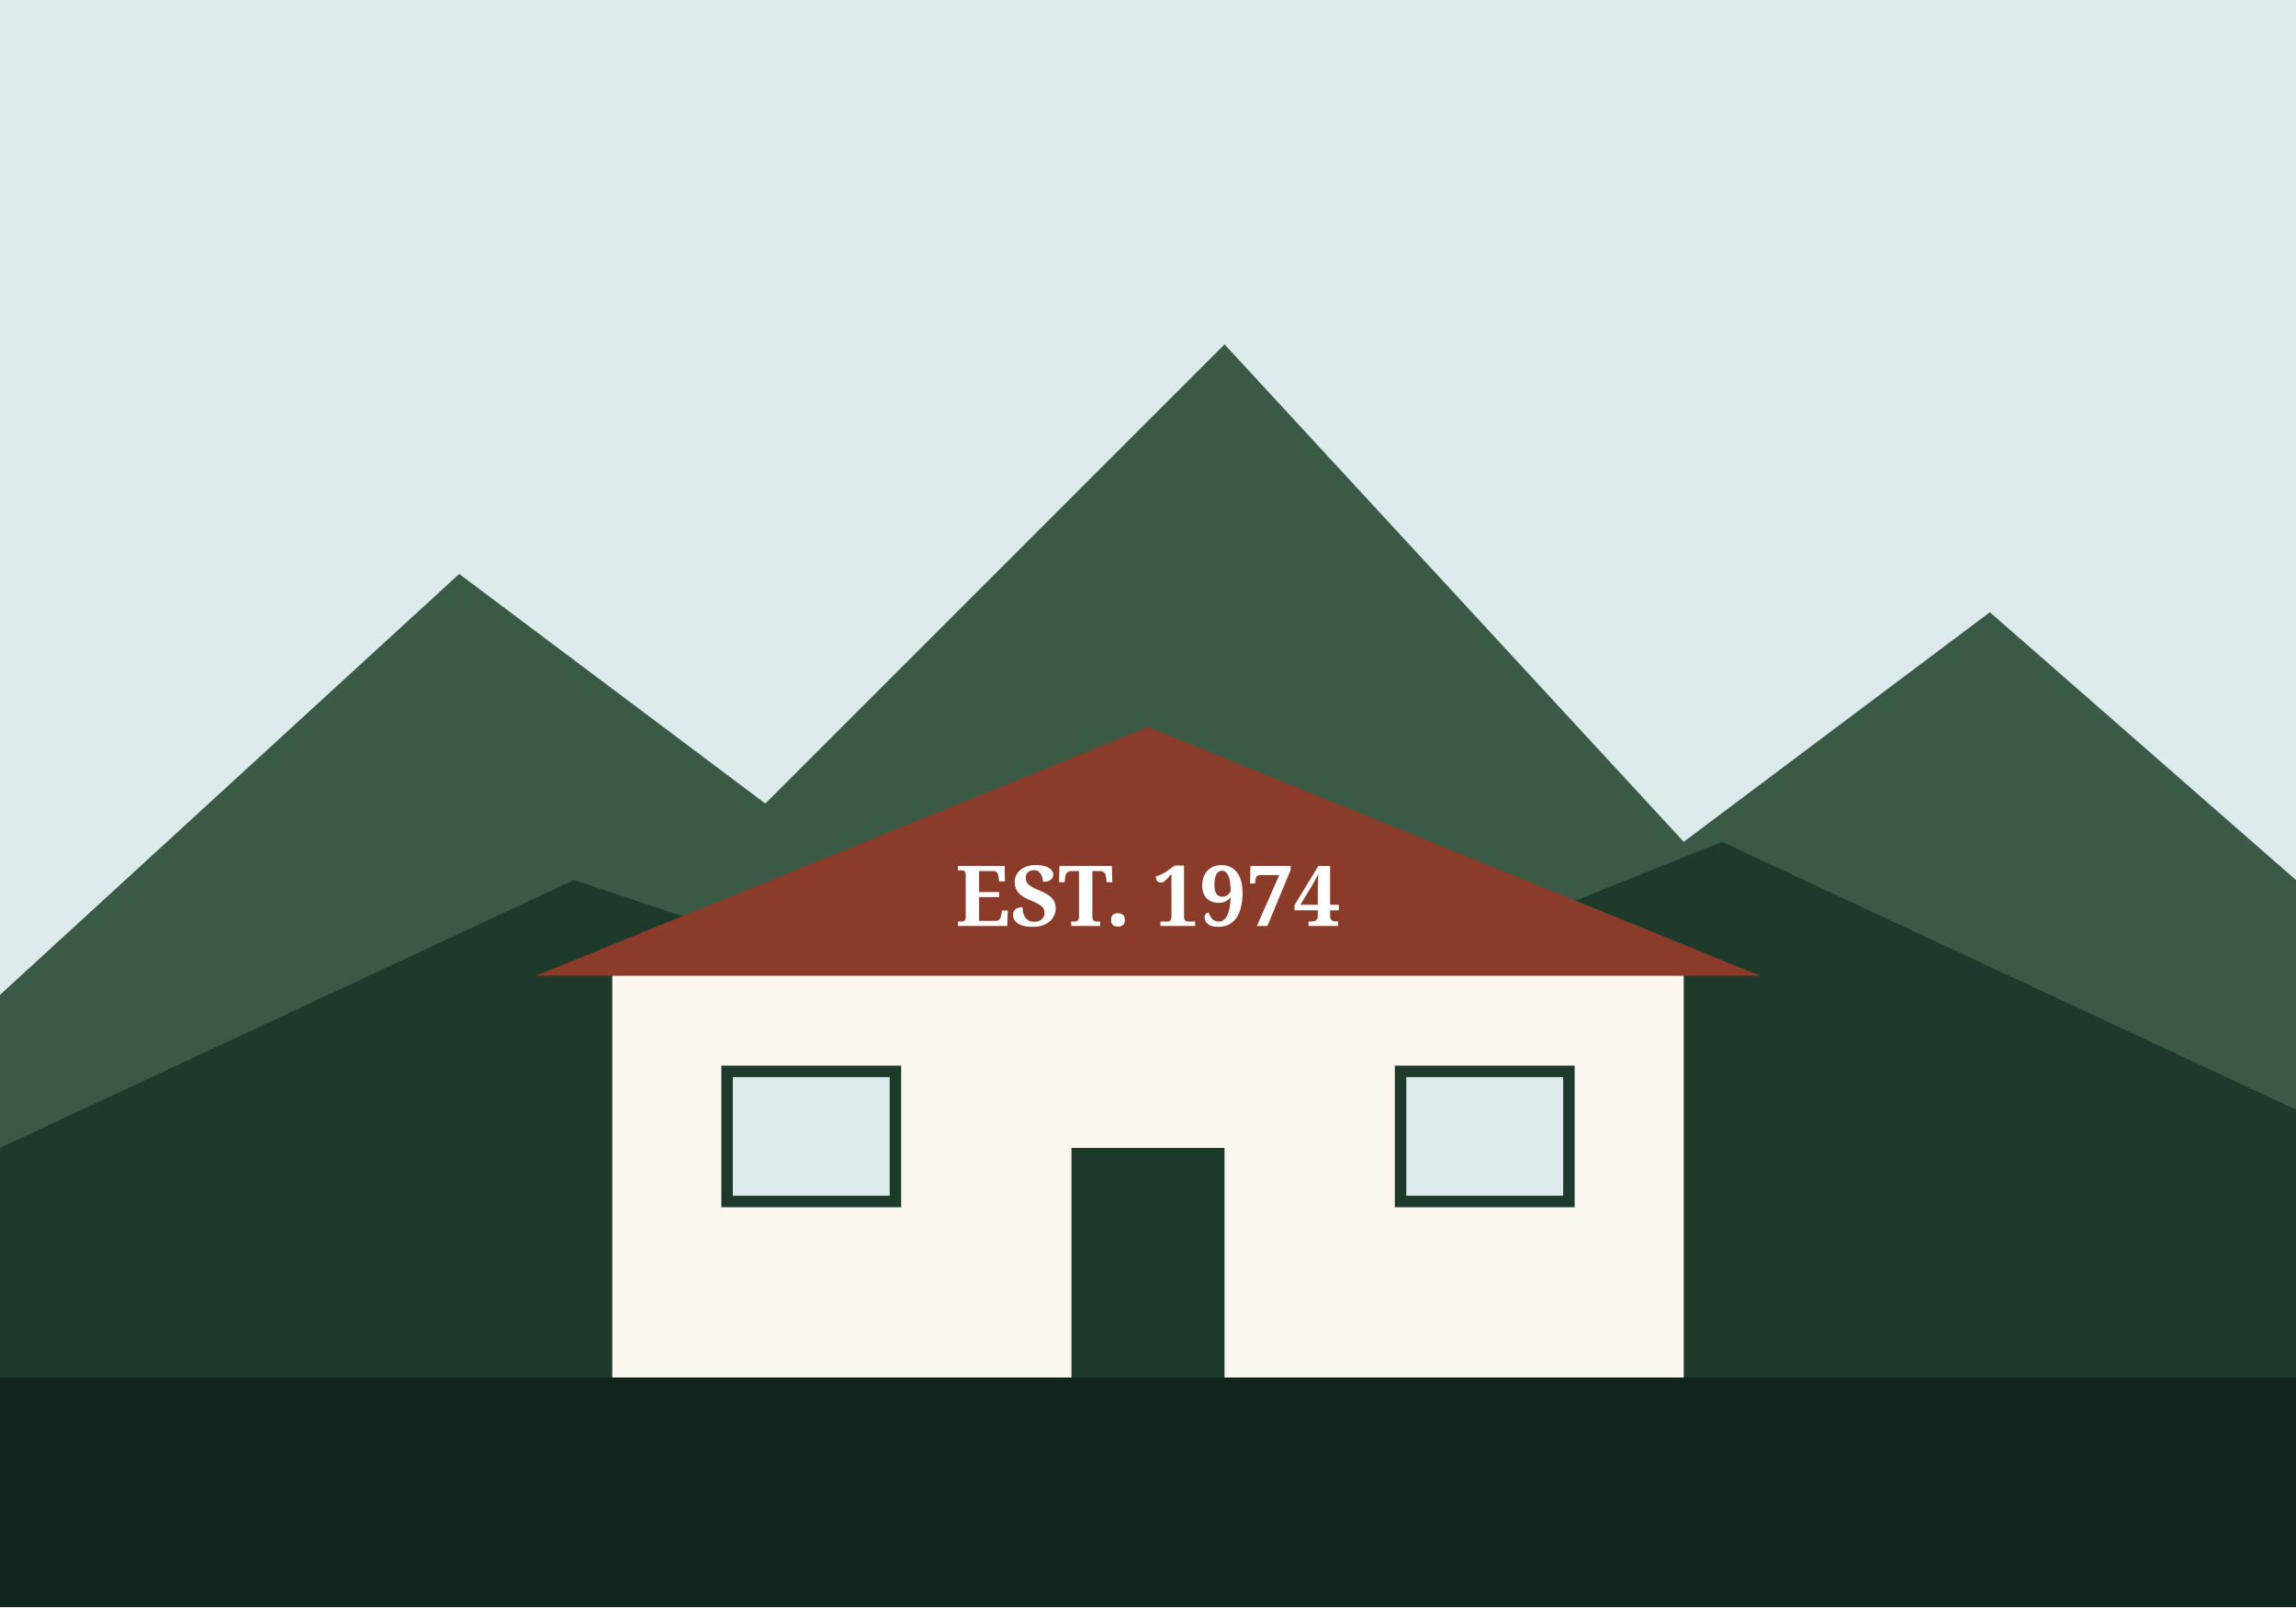
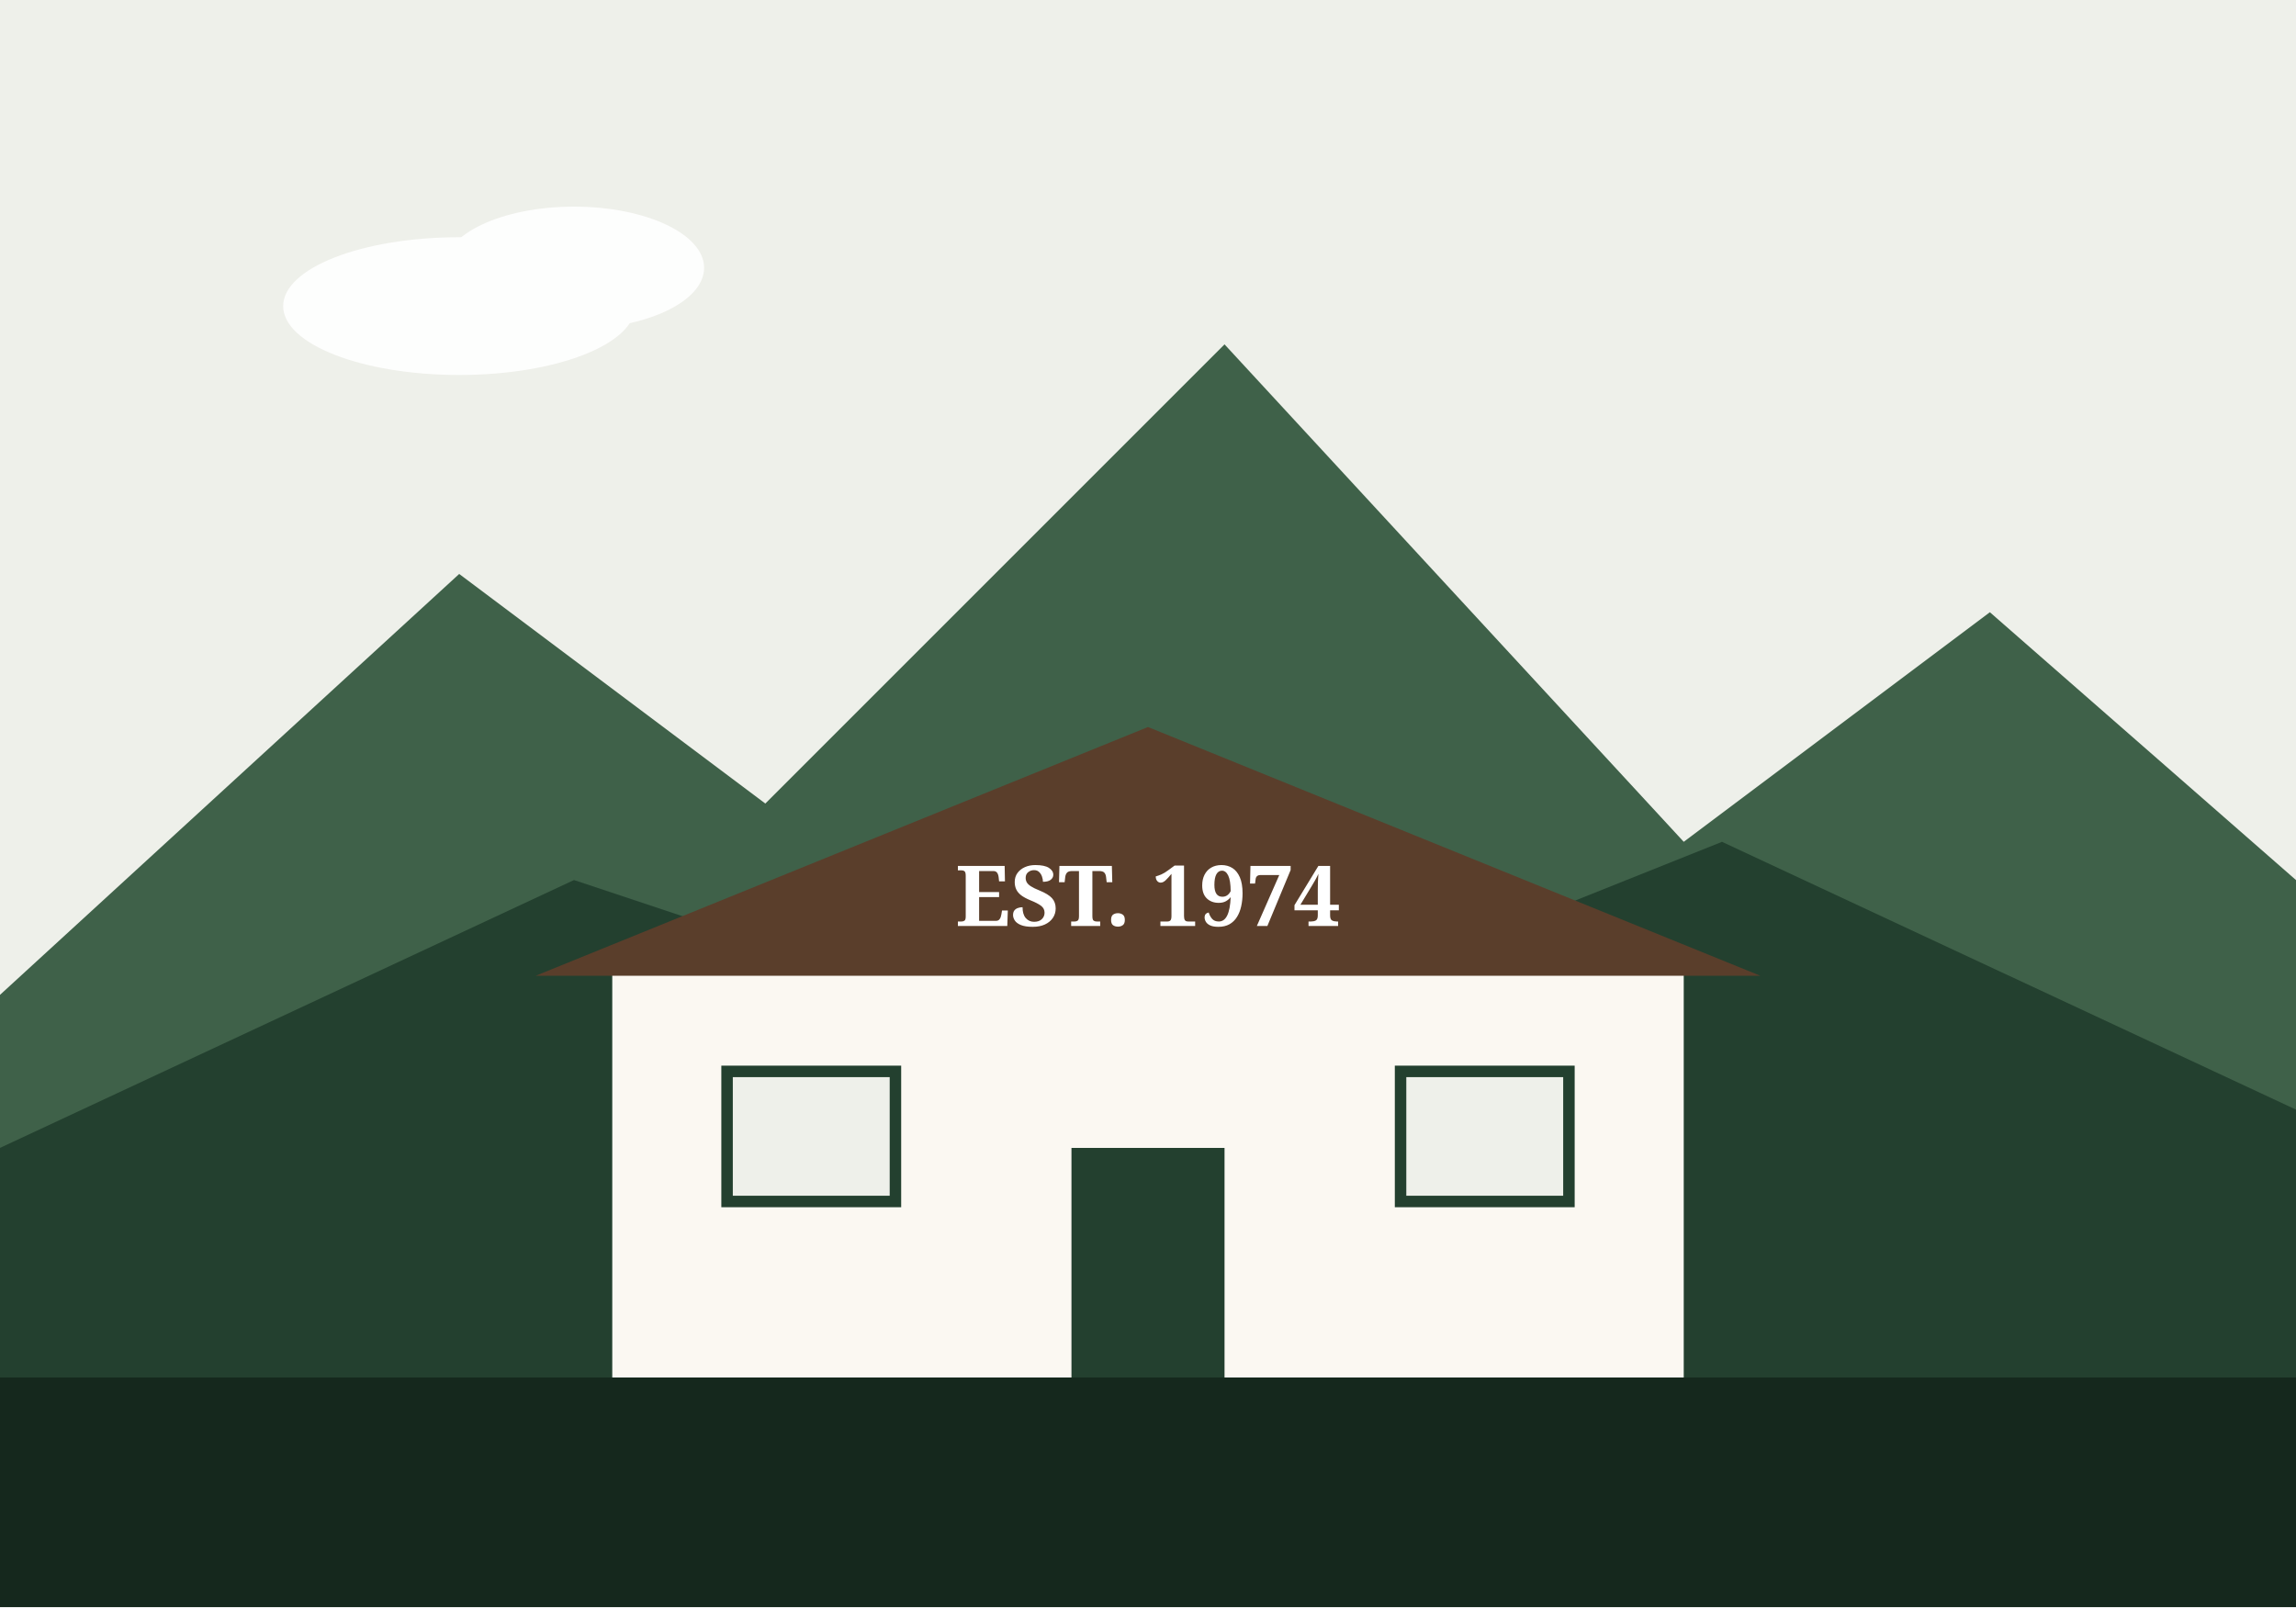
<svg xmlns="http://www.w3.org/2000/svg" viewBox="0 0 600 420" role="img" aria-label="Illustration of the clubhouse below Mt. Tamalpais">
-   <rect width="600" height="420" fill="#DCEAEC" />
-   <path d="M0 260 L120 150 200 210 320 90 440 220 520 160 600 230 V420 H0Z" fill="#3B5A45" />
-   <path d="M0 300 L150 230 300 280 450 220 600 290 V420 H0Z" fill="#1D3A2B" />
-   <rect x="160" y="250" width="280" height="110" fill="#FBF7EE" />
-   <path d="M140 255 L300 190 460 255Z" fill="#8A3B29" />
-   <rect x="280" y="300" width="40" height="60" fill="#1D3A2B" />
-   <rect x="190" y="280" width="44" height="34" fill="#DCEAEC" stroke="#1D3A2B" stroke-width="3" />
-   <rect x="366" y="280" width="44" height="34" fill="#DCEAEC" stroke="#1D3A2B" stroke-width="3" />
-   <rect x="0" y="360" width="600" height="60" fill="#12251A" />
+   <style>
+ @media (prefers-reduced-motion: no-preference){
+ .bob{animation:bob 4s ease-in-out infinite;transform-box:fill-box;transform-origin:center}
+ .sway{animation:sway 5s ease-in-out infinite;transform-box:fill-box;transform-origin:bottom center}
+ .steam{animation:steam 3.2s ease-in-out infinite;opacity:0}
+ .steam.d2{animation-delay:1s}.steam.d3{animation-delay:2s}
+ .twinkle{animation:tw 2.6s ease-in-out infinite}
+ .twinkle:nth-of-type(2n){animation-delay:.8s}.twinkle:nth-of-type(3n){animation-delay:1.6s}
+ .wave{animation:wave 6s linear infinite}
+ .bx{animation:bx 3.2s ease-in-out infinite alternate}
+ .by{animation:by .8s cubic-bezier(.5,0,.5,1) infinite alternate}
+ .toss{animation:toss 2.4s ease-in-out infinite}
+ .drift{animation:drift 9s ease-in-out infinite alternate}
+ .spin{animation:spin 30s linear infinite;transform-box:fill-box;transform-origin:center}
+ }
+ @keyframes bob{50%{transform:translateY(-8px)}}
+ @keyframes sway{0%,100%{transform:rotate(-2.5deg)}50%{transform:rotate(2.5deg)}}
+ @keyframes steam{0%{opacity:0;transform:translateY(12px)}35%{opacity:.9}100%{opacity:0;transform:translateY(-26px)}}
+ @keyframes tw{0%,100%{opacity:1}50%{opacity:.45}}
+ @keyframes wave{to{transform:translateX(-60px)}}
+ @keyframes bx{from{transform:translateX(-120px)}to{transform:translateX(90px)}}
+ @keyframes by{from{transform:translateY(-40px)}to{transform:translateY(20px)}}
+ @keyframes toss{0%,100%{transform:translateY(0)}50%{transform:translateY(-34px)}}
+ @keyframes drift{to{transform:translateX(40px)}}
+ @keyframes spin{to{transform:rotate(360deg)}}
+ </style>
+   <rect width="600" height="420" fill="#EEF0EA" />
+   <g class="drift" fill="#fff" opacity=".9">
+     <ellipse cx="120" cy="80" rx="46" ry="18" />
+     <ellipse cx="150" cy="70" rx="34" ry="16" />
+   </g>
+   <path d="M0 260 L120 150 200 210 320 90 440 220 520 160 600 230 V420 H0Z" fill="#3F6149" />
+   <path d="M0 300 L150 230 300 280 450 220 600 290 V420 H0Z" fill="#23402F" />
+   <rect x="160" y="250" width="280" height="110" fill="#FBF8F2" />
+   <path d="M140 255 L300 190 460 255Z" fill="#5A3E2B" />
+   <rect x="280" y="300" width="40" height="60" fill="#23402F" />
+   <rect x="190" y="280" width="44" height="34" fill="#EEF0EA" stroke="#23402F" stroke-width="3" />
+   <rect x="366" y="280" width="44" height="34" fill="#EEF0EA" stroke="#23402F" stroke-width="3" />
+   <rect x="0" y="360" width="600" height="60" fill="#15281D" />
  <text x="300" y="242" text-anchor="middle" font-family="Georgia" font-weight="700" font-size="22" fill="#fff">EST. 1974</text>
</svg>
